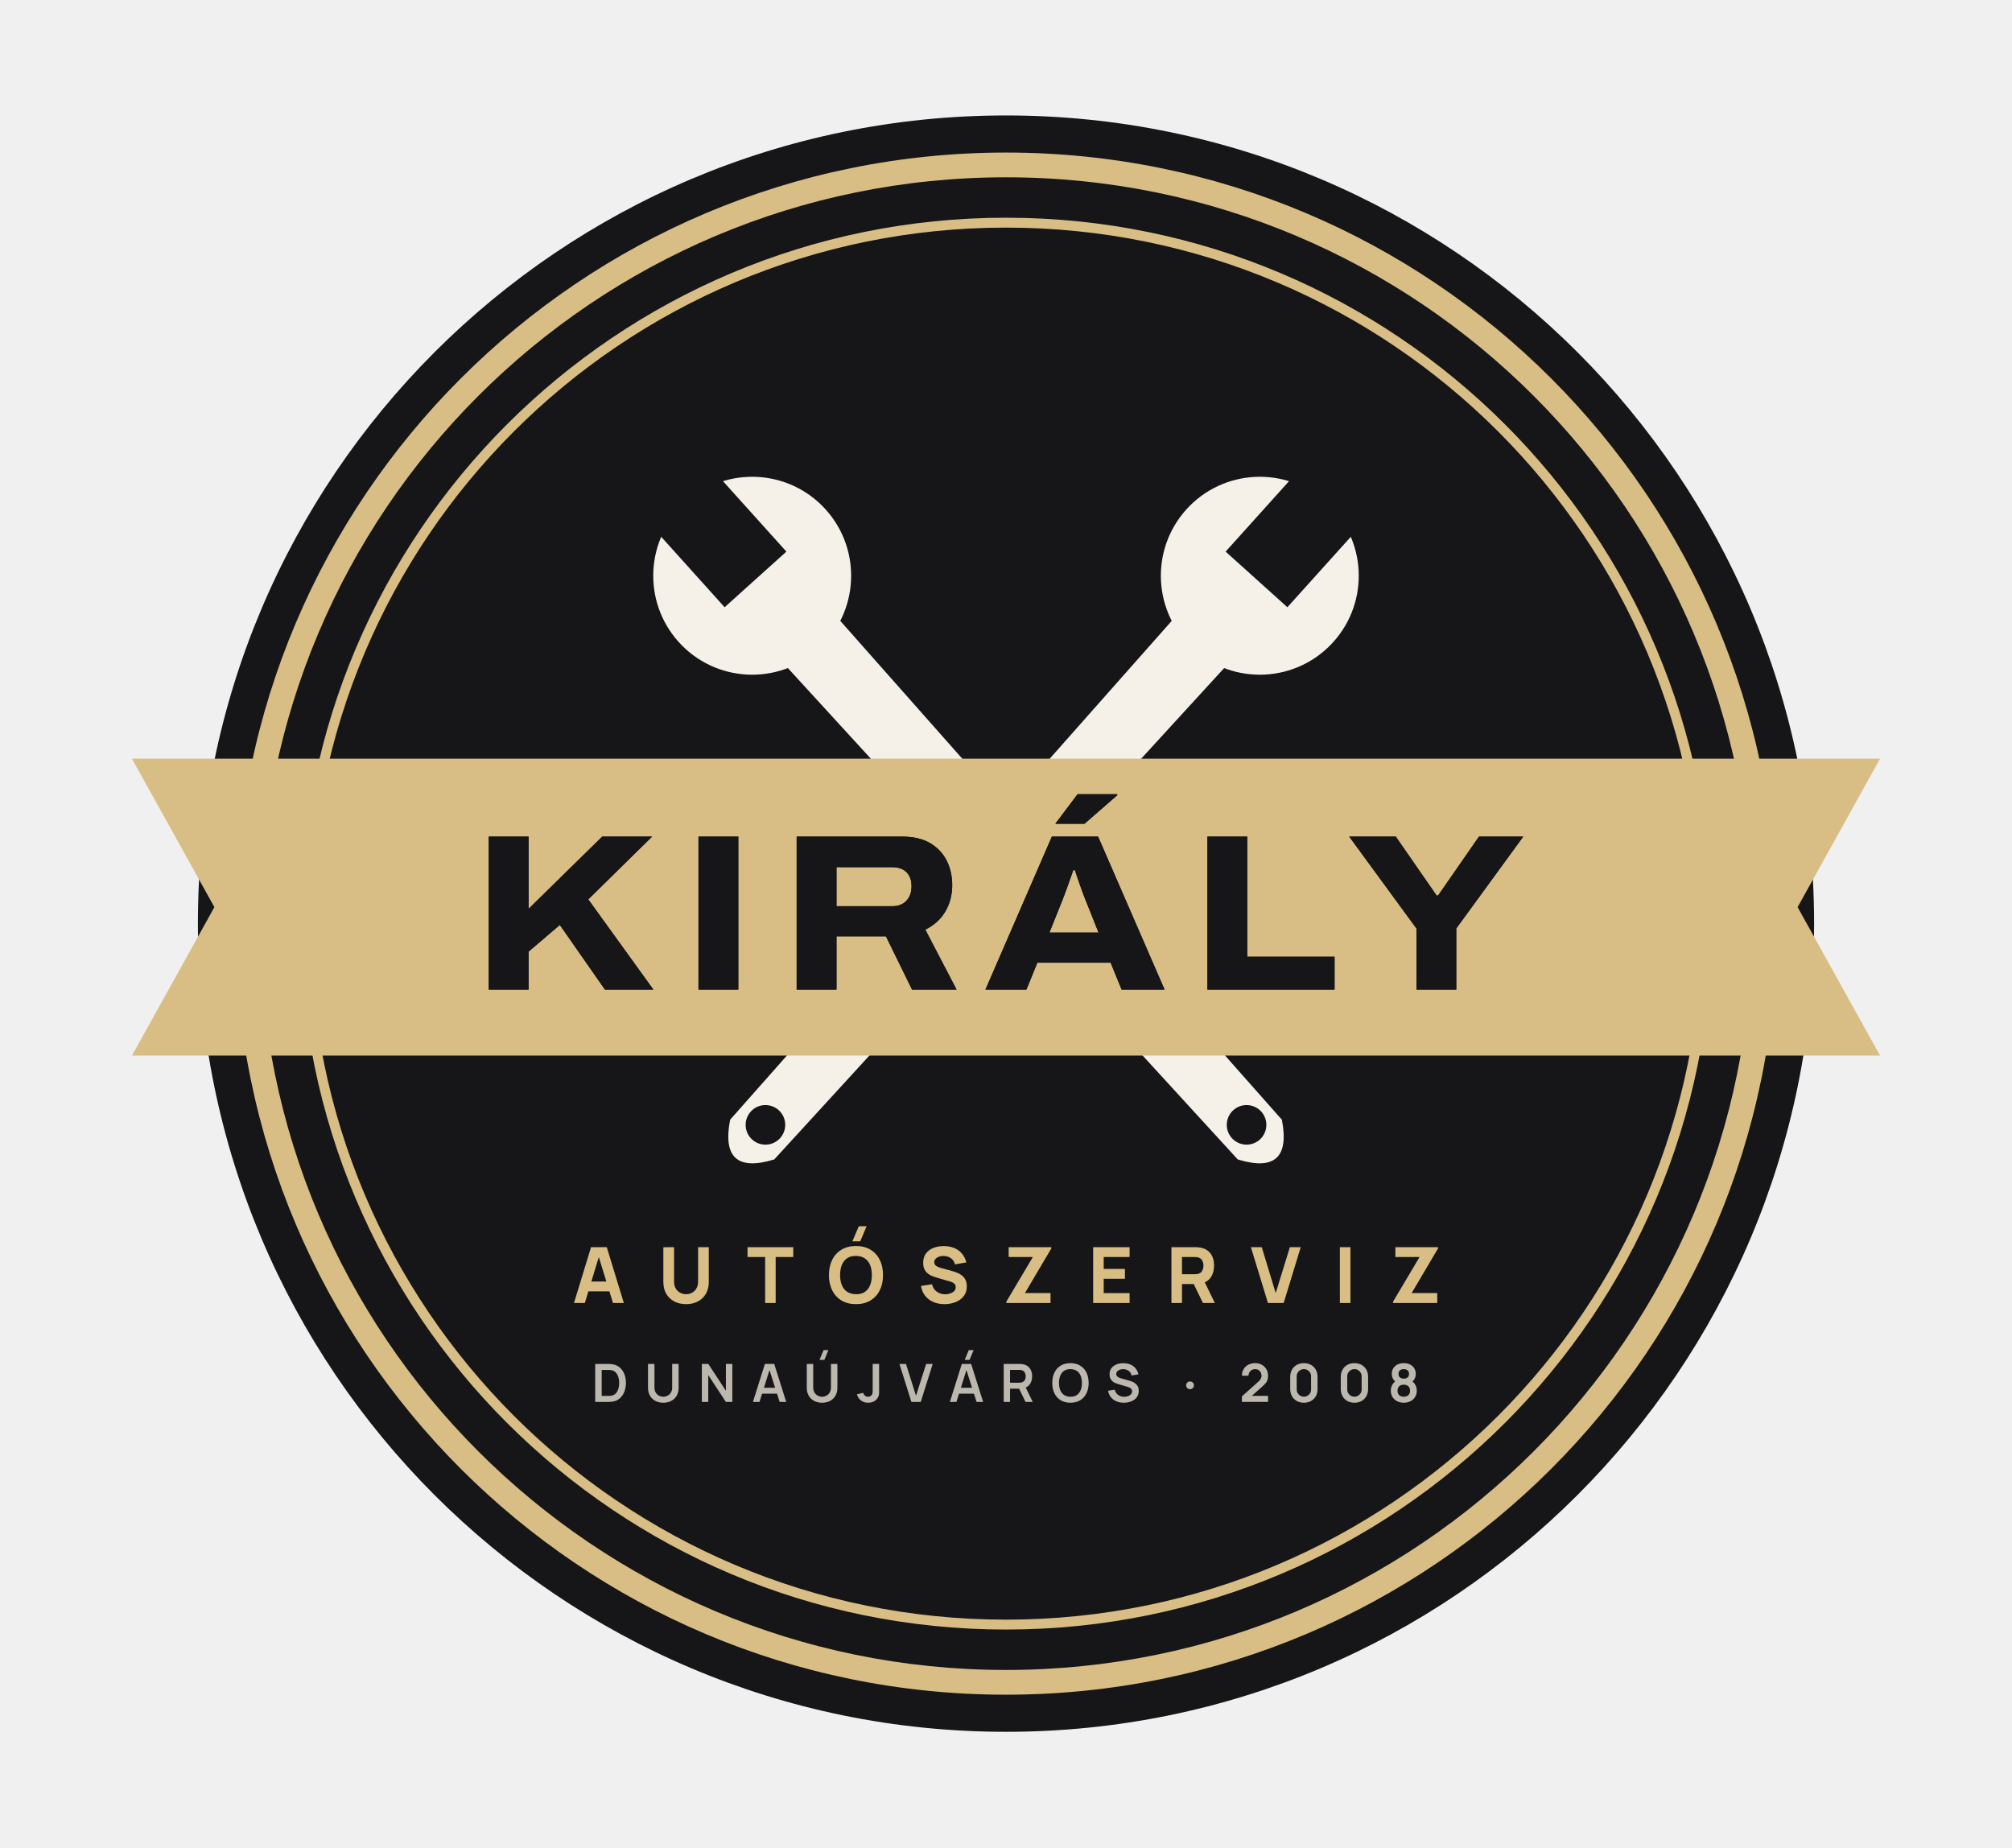
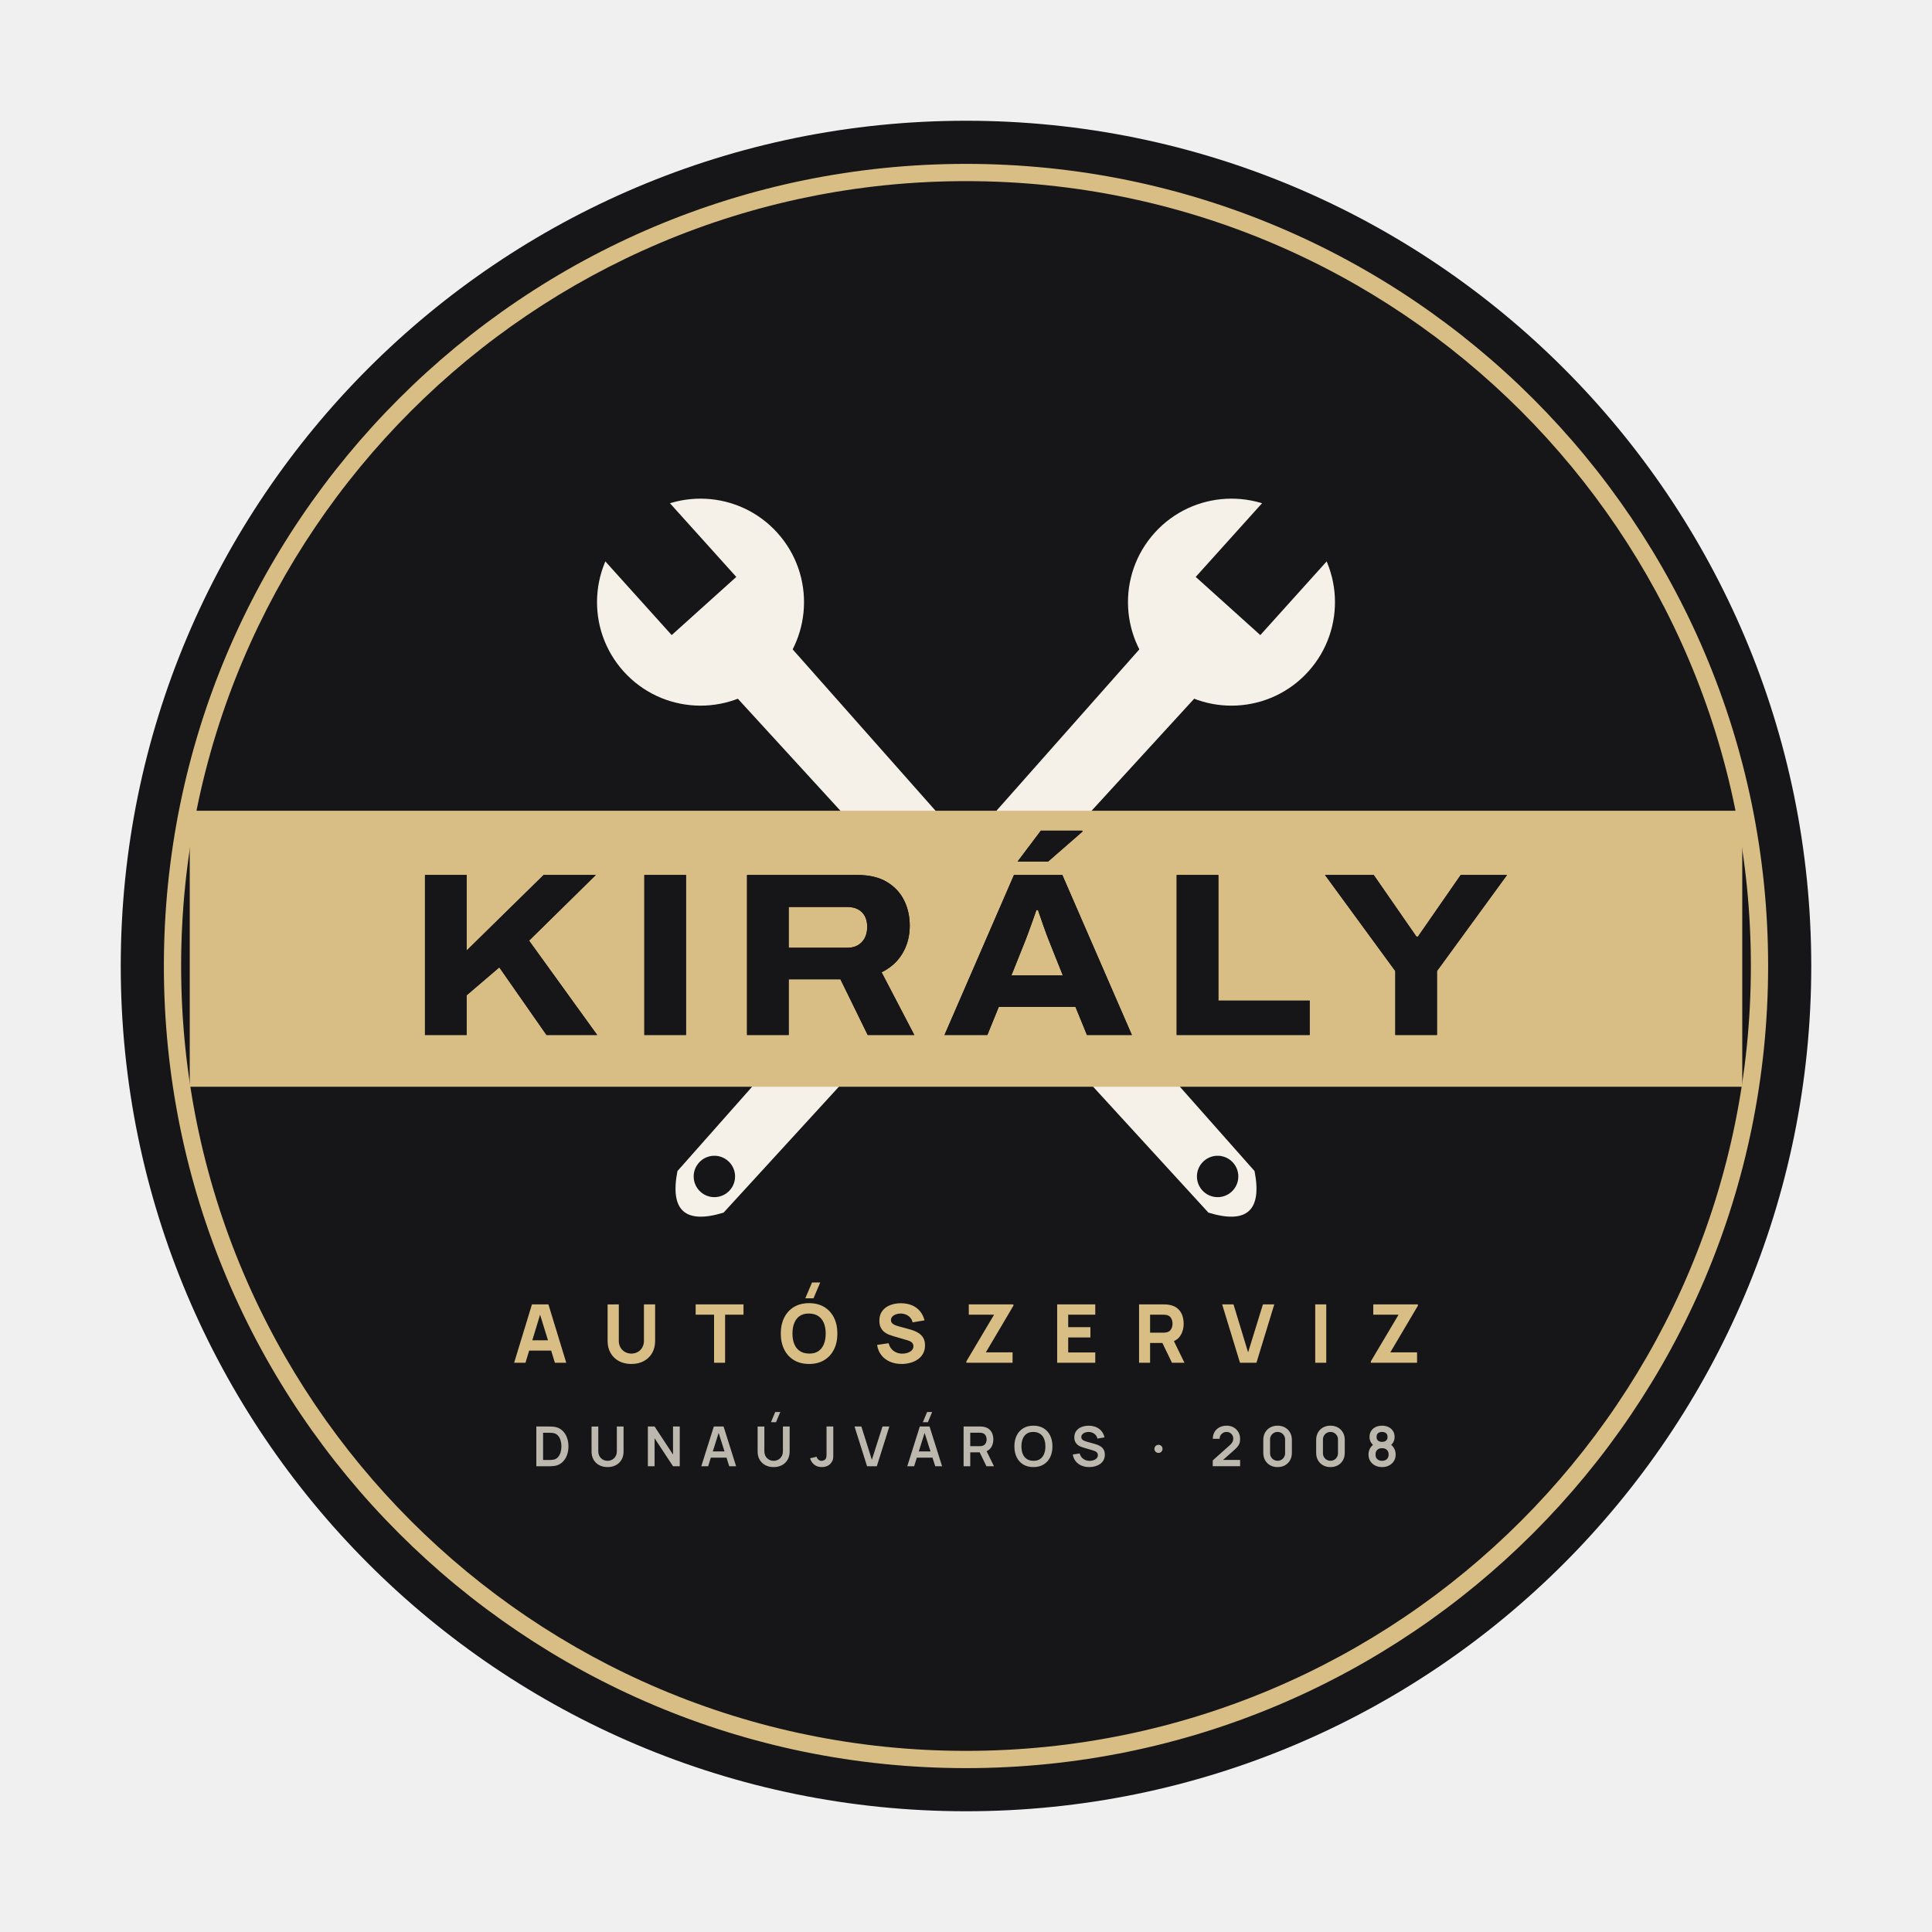
- <svg xmlns="http://www.w3.org/2000/svg" viewBox="-22 -12 244 224" width="976" height="896">
+ <svg xmlns="http://www.w3.org/2000/svg" viewBox="-12 -12 224 224" width="896" height="896">
  <circle cx="100" cy="100" r="98" fill="#161618" />
-   <path d="M6.5 100a93.5 93.5 0 1 1 187 0a93.5 93.5 0 1 1 -187 0Z M9.5 100a90.5 90.5 0 1 0 181 0a90.5 90.5 0 1 0 -181 0Z" fill="#D8BE84" fill-rule="evenodd" />
-   <path d="M14.4 100a85.6 85.6 0 1 1 171.2 0a85.6 85.6 0 1 1 -171.2 0Z M15.6 100a84.4 84.4 0 1 0 168.8 0a84.4 84.4 0 1 0 -168.8 0Z" fill="#D8BE84" fill-rule="evenodd" />
+   <path d="M7 100a93 93 0 1 1 186 0a93 93 0 1 1 -186 0Z M9 100a91 91 0 1 0 182 0a91 91 0 1 0 -182 0Z" fill="#D8BE84" fill-rule="evenodd" />
  <g transform="rotate(-42 100 92)">
    <defs>
      <mask id="vk6" maskUnits="userSpaceOnUse" x="-100" y="-108" width="400" height="400">
        <rect x="-100" y="-108" width="400" height="400" fill="#000" />
        <path d="M88 46a12 12 0 1 1 24 0a12 12 0 1 1 -24 0Z" fill="#fff" />
        <path d="M95.68 52H104.32L103.6 138Q100 144 96.4 138Z" fill="#fff" />
        <path d="M94.96 32H105.04V46.6H94.96Z" fill="#000" />
        <circle cx="100" cy="135.6" r="2.4" fill="#000" />
      </mask>
    </defs>
    <rect x="-100" y="-108" width="400" height="400" fill="#F5F1E8" mask="url(#vk6)" />
  </g>
  <g transform="rotate(42 100 92)">
    <defs>
      <mask id="vk7" maskUnits="userSpaceOnUse" x="-100" y="-108" width="400" height="400">
        <rect x="-100" y="-108" width="400" height="400" fill="#000" />
        <path d="M88 46a12 12 0 1 1 24 0a12 12 0 1 1 -24 0Z" fill="#fff" />
        <path d="M95.68 52H104.32L103.6 138Q100 144 96.4 138Z" fill="#fff" />
        <path d="M94.96 32H105.04V46.6H94.96Z" fill="#000" />
        <circle cx="100" cy="135.6" r="2.4" fill="#000" />
      </mask>
    </defs>
    <rect x="-100" y="-108" width="400" height="400" fill="#F5F1E8" mask="url(#vk7)" />
  </g>
-   <path d="M-6 80 L206 80 L196 98 L206 116 L-6 116 L4 98Z" fill="#D8BE84" />
+   <path d="M10 82 L190 82 L190 114 L10 114Z" fill="#D8BE84" />
  <path d="M37.272 108.0V89.448H42.103V98.208L51.03 89.448H57.081L49.341 97.06L57.239 108.0H51.362L45.891 100.16L42.103 103.396V108.0ZM62.706 108.0V89.448H67.537V108.0ZM74.613 108.0V89.448H87.416Q89.456 89.448 90.796 90.238Q92.136 91.028 92.807 92.36Q93.478 93.693 93.478 95.335Q93.478 97.103 92.648 98.52Q91.818 99.936 90.215 100.73L94.007 108.0H88.604L85.442 101.544H79.444V108.0ZM79.444 97.885H86.229Q87.3 97.885 87.922 97.224Q88.545 96.564 88.545 95.453Q88.545 94.726 88.268 94.214Q87.99 93.703 87.475 93.429Q86.959 93.155 86.229 93.155H79.444ZM97.507 108.0 105.562 89.448H111.169L119.232 108.0H114.024L112.689 104.735H103.804L102.474 108.0ZM105.266 101.085H111.224L109.598 97.015Q109.488 96.737 109.315 96.275Q109.141 95.812 108.959 95.288Q108.776 94.763 108.611 94.282Q108.446 93.802 108.347 93.515H108.161Q107.988 94.027 107.75 94.69Q107.512 95.353 107.285 95.98Q107.059 96.607 106.892 97.023ZM105.982 87.889 108.681 84.306H113.482L113.502 84.419L109.519 87.889ZM124.428 108.0V89.448H129.259V104.017H139.845V108.0ZM149.775 108.0V100.587L141.624 89.448H147.273L152.222 96.591H152.4L157.356 89.448H162.728L154.606 100.587V108.0Z" fill="#161618" />
  <path d="M37.272 108.0V89.448H42.103V98.208L51.03 89.448H57.081L49.341 97.06L57.239 108.0H51.362L45.891 100.16L42.103 103.396V108.0ZM62.706 108.0V89.448H67.537V108.0ZM74.613 108.0V89.448H87.416Q89.456 89.448 90.796 90.238Q92.136 91.028 92.807 92.36Q93.478 93.693 93.478 95.335Q93.478 97.103 92.648 98.52Q91.818 99.936 90.215 100.73L94.007 108.0H88.604L85.442 101.544H79.444V108.0ZM79.444 97.885H86.229Q87.3 97.885 87.922 97.224Q88.545 96.564 88.545 95.453Q88.545 94.726 88.268 94.214Q87.99 93.703 87.475 93.429Q86.959 93.155 86.229 93.155H79.444ZM97.507 108.0 105.562 89.448H111.169L119.232 108.0H114.024L112.689 104.735H103.804L102.474 108.0ZM105.266 101.085H111.224L109.598 97.015Q109.488 96.737 109.315 96.275Q109.141 95.812 108.959 95.288Q108.776 94.763 108.611 94.282Q108.446 93.802 108.347 93.515H108.161Q107.988 94.027 107.75 94.69Q107.512 95.353 107.285 95.98Q107.059 96.607 106.892 97.023ZM105.982 87.889 108.681 84.306H113.482L113.502 84.419L109.519 87.889ZM124.428 108.0V89.448H129.259V104.017H139.845V108.0ZM149.775 108.0V100.587L141.624 89.448H147.273L152.222 96.591H152.4L157.356 89.448H162.728L154.606 100.587V108.0Z" fill="#161618" />
  <path d="M47.609 146.0 49.677 139.232H51.585L53.653 146.0H52.337L50.495 140.031H50.739L48.925 146.0ZM48.85 144.59V143.396H52.422V144.59ZM61.202 146.141Q60.384 146.141 59.763 145.81Q59.143 145.478 58.795 144.877Q58.447 144.275 58.447 143.462V139.241L59.745 139.232V143.453Q59.745 143.786 59.857 144.059Q59.97 144.332 60.17 144.529Q60.37 144.726 60.635 144.832Q60.901 144.938 61.202 144.938Q61.512 144.938 61.777 144.83Q62.043 144.722 62.24 144.524Q62.438 144.327 62.548 144.054Q62.659 143.782 62.659 143.453V139.232H63.956V143.462Q63.956 144.275 63.608 144.877Q63.26 145.478 62.64 145.81Q62.019 146.141 61.202 146.141ZM70.79 146.0V140.426H68.656V139.232H74.202V140.426H72.068V146.0ZM82.319 138.527H81.369L82.149 136.694H83.099ZM81.806 146.141Q80.791 146.141 80.056 145.699Q79.32 145.257 78.923 144.463Q78.526 143.669 78.526 142.616Q78.526 141.563 78.923 140.769Q79.32 139.975 80.056 139.533Q80.791 139.091 81.806 139.091Q82.821 139.091 83.557 139.533Q84.293 139.975 84.69 140.769Q85.087 141.563 85.087 142.616Q85.087 143.669 84.69 144.463Q84.293 145.257 83.557 145.699Q82.821 146.141 81.806 146.141ZM81.806 144.938Q82.45 144.947 82.878 144.661Q83.306 144.374 83.519 143.847Q83.733 143.321 83.733 142.616Q83.733 141.911 83.519 141.394Q83.306 140.877 82.878 140.59Q82.45 140.304 81.806 140.294Q81.162 140.285 80.735 140.572Q80.307 140.858 80.093 141.385Q79.879 141.911 79.879 142.616Q79.879 143.321 80.093 143.838Q80.307 144.355 80.735 144.642Q81.162 144.928 81.806 144.938ZM92.532 146.141Q91.78 146.141 91.176 145.875Q90.572 145.61 90.184 145.114Q89.796 144.618 89.693 143.932L91.028 143.735Q91.169 144.317 91.61 144.632Q92.052 144.947 92.616 144.947Q92.931 144.947 93.227 144.849Q93.523 144.75 93.714 144.557Q93.904 144.364 93.904 144.082Q93.904 143.979 93.874 143.883Q93.843 143.786 93.772 143.702Q93.702 143.617 93.573 143.542Q93.443 143.467 93.246 143.406L91.488 142.889Q91.291 142.832 91.03 142.729Q90.769 142.625 90.525 142.433Q90.28 142.24 90.118 141.923Q89.956 141.606 89.956 141.121Q89.956 140.44 90.299 139.989Q90.642 139.537 91.216 139.317Q91.789 139.096 92.485 139.1Q93.185 139.11 93.735 139.34Q94.285 139.57 94.656 140.01Q95.027 140.449 95.192 141.084L93.81 141.319Q93.735 140.99 93.533 140.764Q93.331 140.539 93.051 140.421Q92.771 140.304 92.466 140.294Q92.165 140.285 91.9 140.376Q91.634 140.468 91.467 140.642Q91.3 140.816 91.3 141.056Q91.3 141.276 91.437 141.415Q91.573 141.554 91.78 141.638Q91.986 141.723 92.203 141.779L93.378 142.099Q93.641 142.169 93.96 142.285Q94.28 142.4 94.574 142.604Q94.868 142.809 95.058 143.142Q95.248 143.476 95.248 143.988Q95.248 144.534 95.02 144.94Q94.792 145.347 94.407 145.612Q94.022 145.878 93.535 146.009Q93.049 146.141 92.532 146.141ZM100.042 146.0V145.84L103.257 140.426H100.324V139.232H105.494V139.392L102.298 144.797H105.4V146.0ZM110.57 146.0V139.232H114.988V140.426H111.849V141.873H114.424V143.067H111.849V144.806H114.988V146.0ZM120.064 146.0V139.232H122.922Q123.021 139.232 123.187 139.239Q123.354 139.246 123.486 139.27Q124.092 139.364 124.48 139.669Q124.868 139.975 125.051 140.438Q125.234 140.9 125.234 141.469Q125.234 142.32 124.811 142.924Q124.388 143.528 123.486 143.669L122.922 143.706H121.343V146.0ZM123.881 146.0 122.546 143.246 123.862 142.992 125.328 146.0ZM121.343 142.513H122.865Q122.964 142.513 123.082 142.503Q123.199 142.494 123.298 142.466Q123.556 142.395 123.697 142.228Q123.838 142.061 123.892 141.857Q123.946 141.653 123.946 141.469Q123.946 141.286 123.892 141.081Q123.838 140.877 123.697 140.71Q123.556 140.543 123.298 140.473Q123.199 140.445 123.082 140.435Q122.964 140.426 122.865 140.426H121.343ZM131.767 146.0 129.699 139.232H131.015L132.707 144.797L134.427 139.232H135.743L133.675 146.0ZM140.49 146.0V139.232H141.769V146.0ZM146.939 146.0V145.84L150.154 140.426H147.221V139.232H152.391V139.392L149.195 144.797H152.297V146.0Z" fill="#D8BE84" />
  <path d="M50.183 158.0V153.392H51.651Q51.71 153.392 51.882 153.395Q52.053 153.398 52.212 153.419Q52.761 153.487 53.139 153.806Q53.517 154.126 53.713 154.618Q53.908 155.11 53.908 155.696Q53.908 156.283 53.713 156.775Q53.517 157.267 53.139 157.586Q52.761 157.905 52.212 157.973Q52.054 157.993 51.881 157.997Q51.709 158.0 51.651 158.0ZM50.967 157.273H51.651Q51.748 157.273 51.897 157.267Q52.045 157.261 52.162 157.239Q52.488 157.176 52.693 156.946Q52.898 156.717 52.995 156.387Q53.092 156.058 53.092 155.696Q53.092 155.321 52.992 154.991Q52.892 154.662 52.686 154.438Q52.48 154.213 52.162 154.153Q52.045 154.128 51.896 154.124Q51.747 154.119 51.651 154.119H50.967ZM58.442 158.096Q57.893 158.096 57.475 157.872Q57.057 157.649 56.821 157.242Q56.586 156.836 56.586 156.288V153.397L57.367 153.392V156.268Q57.367 156.528 57.455 156.733Q57.543 156.937 57.694 157.08Q57.845 157.222 58.039 157.297Q58.233 157.371 58.442 157.371Q58.657 157.371 58.85 157.295Q59.044 157.22 59.194 157.077Q59.344 156.934 59.431 156.73Q59.517 156.525 59.517 156.268V153.392H60.298V156.288Q60.298 156.836 60.063 157.242Q59.828 157.648 59.41 157.872Q58.991 158.096 58.442 158.096ZM63.114 158.0V153.392H63.895L66.031 156.64V153.392H66.812V158.0H66.031L63.895 154.751V158.0ZM69.309 158.0 70.762 153.392H71.893L73.346 158.0H72.551L71.234 153.866H71.404L70.104 158.0ZM70.12 157.001V156.281H72.539V157.001ZM77.972 152.896H77.386L77.88 151.712H78.466ZM77.697 158.096Q77.147 158.096 76.729 157.872Q76.311 157.649 76.076 157.242Q75.841 156.836 75.841 156.288V153.397L76.621 153.392V156.268Q76.621 156.528 76.709 156.733Q76.797 156.937 76.949 157.08Q77.1 157.222 77.294 157.297Q77.487 157.371 77.697 157.371Q77.911 157.371 78.105 157.295Q78.299 157.22 78.449 157.077Q78.598 156.934 78.685 156.73Q78.772 156.525 78.772 156.268V153.392H79.553V156.288Q79.553 156.836 79.317 157.242Q79.082 157.648 78.664 157.872Q78.246 158.096 77.697 158.096ZM83.29 158.095Q82.762 158.095 82.412 157.82Q82.062 157.545 81.921 157.077L82.681 156.896Q82.717 157.091 82.887 157.232Q83.058 157.373 83.26 157.373Q83.396 157.373 83.547 157.301Q83.698 157.229 83.769 157.069Q83.815 156.965 83.823 156.823Q83.831 156.682 83.831 156.494V153.392H84.612V156.494Q84.612 156.707 84.61 156.869Q84.608 157.03 84.578 157.172Q84.547 157.314 84.459 157.466Q84.271 157.793 83.966 157.944Q83.66 158.095 83.29 158.095ZM88.529 158.0 87.076 153.392H87.87L89.085 157.252L90.317 153.392H91.112L89.659 158.0ZM95.58 152.896H94.995L95.489 151.712H96.074ZM93.191 158.0 94.644 153.392H95.774L97.227 158.0H96.433L95.115 153.866H95.286L93.986 158.0ZM94.002 157.001V156.281H96.421V157.001ZM99.722 158.0V153.392H101.626Q101.693 153.392 101.8 153.397Q101.906 153.402 101.995 153.418Q102.395 153.479 102.655 153.685Q102.916 153.89 103.042 154.201Q103.169 154.511 103.169 154.892Q103.169 155.457 102.884 155.861Q102.599 156.266 102.01 156.363L101.682 156.391H100.492V158.0ZM102.369 158.0 101.46 156.125 102.245 155.952 103.243 158.0ZM100.492 155.669H101.594Q101.659 155.669 101.738 155.663Q101.818 155.657 101.886 155.638Q102.077 155.59 102.187 155.469Q102.298 155.347 102.344 155.193Q102.39 155.039 102.39 154.892Q102.39 154.745 102.344 154.59Q102.298 154.436 102.187 154.315Q102.077 154.194 101.886 154.145Q101.818 154.126 101.738 154.12Q101.659 154.114 101.594 154.114H100.492ZM107.816 158.096Q107.125 158.096 106.631 157.794Q106.138 157.492 105.874 156.951Q105.61 156.411 105.61 155.696Q105.61 154.981 105.874 154.441Q106.138 153.9 106.631 153.598Q107.125 153.296 107.816 153.296Q108.507 153.296 109.001 153.598Q109.494 153.9 109.758 154.441Q110.022 154.981 110.022 155.696Q110.022 156.411 109.758 156.951Q109.494 157.492 109.001 157.794Q108.507 158.096 107.816 158.096ZM107.816 157.369Q108.28 157.374 108.589 157.166Q108.897 156.957 109.051 156.579Q109.206 156.2 109.206 155.696Q109.206 155.192 109.051 154.818Q108.897 154.445 108.589 154.237Q108.28 154.029 107.816 154.023Q107.352 154.018 107.044 154.226Q106.736 154.434 106.582 154.813Q106.427 155.192 106.426 155.696Q106.425 156.2 106.579 156.573Q106.734 156.947 107.043 157.155Q107.352 157.363 107.816 157.369ZM114.289 158.096Q113.784 158.096 113.379 157.92Q112.974 157.744 112.714 157.416Q112.453 157.089 112.38 156.636L113.182 156.515Q113.283 156.925 113.602 157.149Q113.92 157.374 114.337 157.374Q114.582 157.374 114.801 157.297Q115.019 157.219 115.154 157.071Q115.29 156.923 115.29 156.711Q115.29 156.614 115.258 156.533Q115.227 156.452 115.165 156.388Q115.102 156.324 115.005 156.271Q114.908 156.219 114.777 156.179L113.588 155.828Q113.434 155.784 113.256 155.708Q113.078 155.631 112.92 155.5Q112.762 155.368 112.661 155.161Q112.559 154.955 112.559 154.65Q112.559 154.204 112.786 153.903Q113.012 153.601 113.394 153.45Q113.776 153.299 114.245 153.301Q114.717 153.307 115.089 153.465Q115.461 153.623 115.71 153.923Q115.958 154.223 116.061 154.651L115.233 154.793Q115.182 154.55 115.036 154.379Q114.889 154.209 114.68 154.119Q114.47 154.029 114.234 154.023Q114.003 154.018 113.807 154.091Q113.611 154.164 113.49 154.298Q113.37 154.431 113.37 154.611Q113.37 154.782 113.472 154.889Q113.574 154.995 113.727 155.058Q113.881 155.121 114.036 155.163L114.861 155.392Q115.031 155.438 115.242 155.515Q115.452 155.591 115.647 155.729Q115.843 155.866 115.97 156.09Q116.097 156.315 116.097 156.658Q116.097 157.017 115.949 157.288Q115.801 157.558 115.547 157.737Q115.293 157.916 114.968 158.006Q114.643 158.096 114.289 158.096ZM122.328 156.453Q122.126 156.453 121.986 156.32Q121.847 156.186 121.847 155.984Q121.847 155.781 121.986 155.648Q122.126 155.515 122.328 155.515Q122.513 155.515 122.649 155.648Q122.786 155.781 122.786 155.984Q122.786 156.186 122.649 156.32Q122.513 156.453 122.328 156.453ZM128.609 157.995 128.61 157.321 130.58 155.564Q130.81 155.359 130.899 155.177Q130.988 154.995 130.988 154.825Q130.988 154.595 130.89 154.414Q130.792 154.233 130.618 154.128Q130.443 154.023 130.214 154.023Q129.975 154.023 129.791 154.134Q129.607 154.245 129.505 154.426Q129.402 154.607 129.407 154.819H128.616Q128.616 154.359 128.822 154.017Q129.027 153.675 129.39 153.485Q129.754 153.296 130.23 153.296Q130.673 153.296 131.024 153.493Q131.375 153.69 131.578 154.037Q131.78 154.385 131.78 154.835Q131.78 155.164 131.69 155.388Q131.601 155.612 131.423 155.801Q131.245 155.991 130.983 156.221L129.585 157.459L129.513 157.267H131.78V157.995ZM136.125 158.096Q135.635 158.096 135.262 157.886Q134.889 157.675 134.678 157.302Q134.468 156.929 134.468 156.438V154.954Q134.468 154.463 134.678 154.09Q134.889 153.717 135.262 153.506Q135.635 153.296 136.125 153.296Q136.616 153.296 136.989 153.506Q137.362 153.717 137.573 154.09Q137.783 154.463 137.783 154.954V156.438Q137.783 156.929 137.573 157.302Q137.362 157.675 136.989 157.886Q136.616 158.096 136.125 158.096ZM136.125 157.363Q136.369 157.363 136.567 157.247Q136.764 157.131 136.881 156.933Q136.997 156.735 136.997 156.492V154.895Q136.997 154.651 136.881 154.454Q136.764 154.256 136.567 154.14Q136.369 154.023 136.125 154.023Q135.882 154.023 135.684 154.14Q135.486 154.256 135.37 154.454Q135.254 154.651 135.254 154.895V156.492Q135.254 156.735 135.37 156.933Q135.486 157.131 135.684 157.247Q135.882 157.363 136.125 157.363ZM142.257 158.096Q141.766 158.096 141.393 157.886Q141.02 157.675 140.809 157.302Q140.599 156.929 140.599 156.438V154.954Q140.599 154.463 140.809 154.09Q141.02 153.717 141.393 153.506Q141.766 153.296 142.257 153.296Q142.747 153.296 143.12 153.506Q143.493 153.717 143.704 154.09Q143.914 154.463 143.914 154.954V156.438Q143.914 156.929 143.704 157.302Q143.493 157.675 143.12 157.886Q142.747 158.096 142.257 158.096ZM142.257 157.363Q142.5 157.363 142.698 157.247Q142.895 157.131 143.012 156.933Q143.128 156.735 143.128 156.492V154.895Q143.128 154.651 143.012 154.454Q142.895 154.256 142.698 154.14Q142.5 154.023 142.257 154.023Q142.013 154.023 141.815 154.14Q141.618 154.256 141.501 154.454Q141.385 154.651 141.385 154.895V156.492Q141.385 156.735 141.501 156.933Q141.618 157.131 141.815 157.247Q142.013 157.363 142.257 157.363ZM148.238 158.096Q147.78 158.096 147.425 157.91Q147.069 157.724 146.868 157.395Q146.666 157.067 146.666 156.64Q146.666 156.259 146.842 155.933Q147.017 155.607 147.356 155.41L147.34 155.659Q147.076 155.455 146.93 155.191Q146.785 154.927 146.785 154.599Q146.785 154.203 146.971 153.911Q147.158 153.618 147.485 153.457Q147.813 153.296 148.238 153.296Q148.664 153.296 148.991 153.457Q149.319 153.618 149.506 153.911Q149.692 154.203 149.692 154.599Q149.692 154.927 149.554 155.189Q149.417 155.451 149.133 155.663L149.129 155.415Q149.463 155.602 149.64 155.93Q149.817 156.259 149.817 156.64Q149.817 157.067 149.614 157.395Q149.411 157.724 149.054 157.91Q148.697 158.096 148.238 158.096ZM148.238 157.369Q148.578 157.369 148.789 157.183Q149.001 156.998 149.001 156.64Q149.001 156.283 148.79 156.094Q148.579 155.906 148.238 155.906Q147.898 155.906 147.689 156.094Q147.481 156.283 147.481 156.64Q147.481 156.998 147.69 157.183Q147.899 157.369 148.238 157.369ZM148.238 155.173Q148.522 155.173 148.699 155.032Q148.876 154.891 148.876 154.599Q148.876 154.308 148.699 154.165Q148.522 154.021 148.238 154.021Q147.955 154.021 147.778 154.165Q147.601 154.308 147.601 154.599Q147.601 154.891 147.778 155.032Q147.955 155.173 148.238 155.173Z" fill="#BDB8AE" />
</svg>
